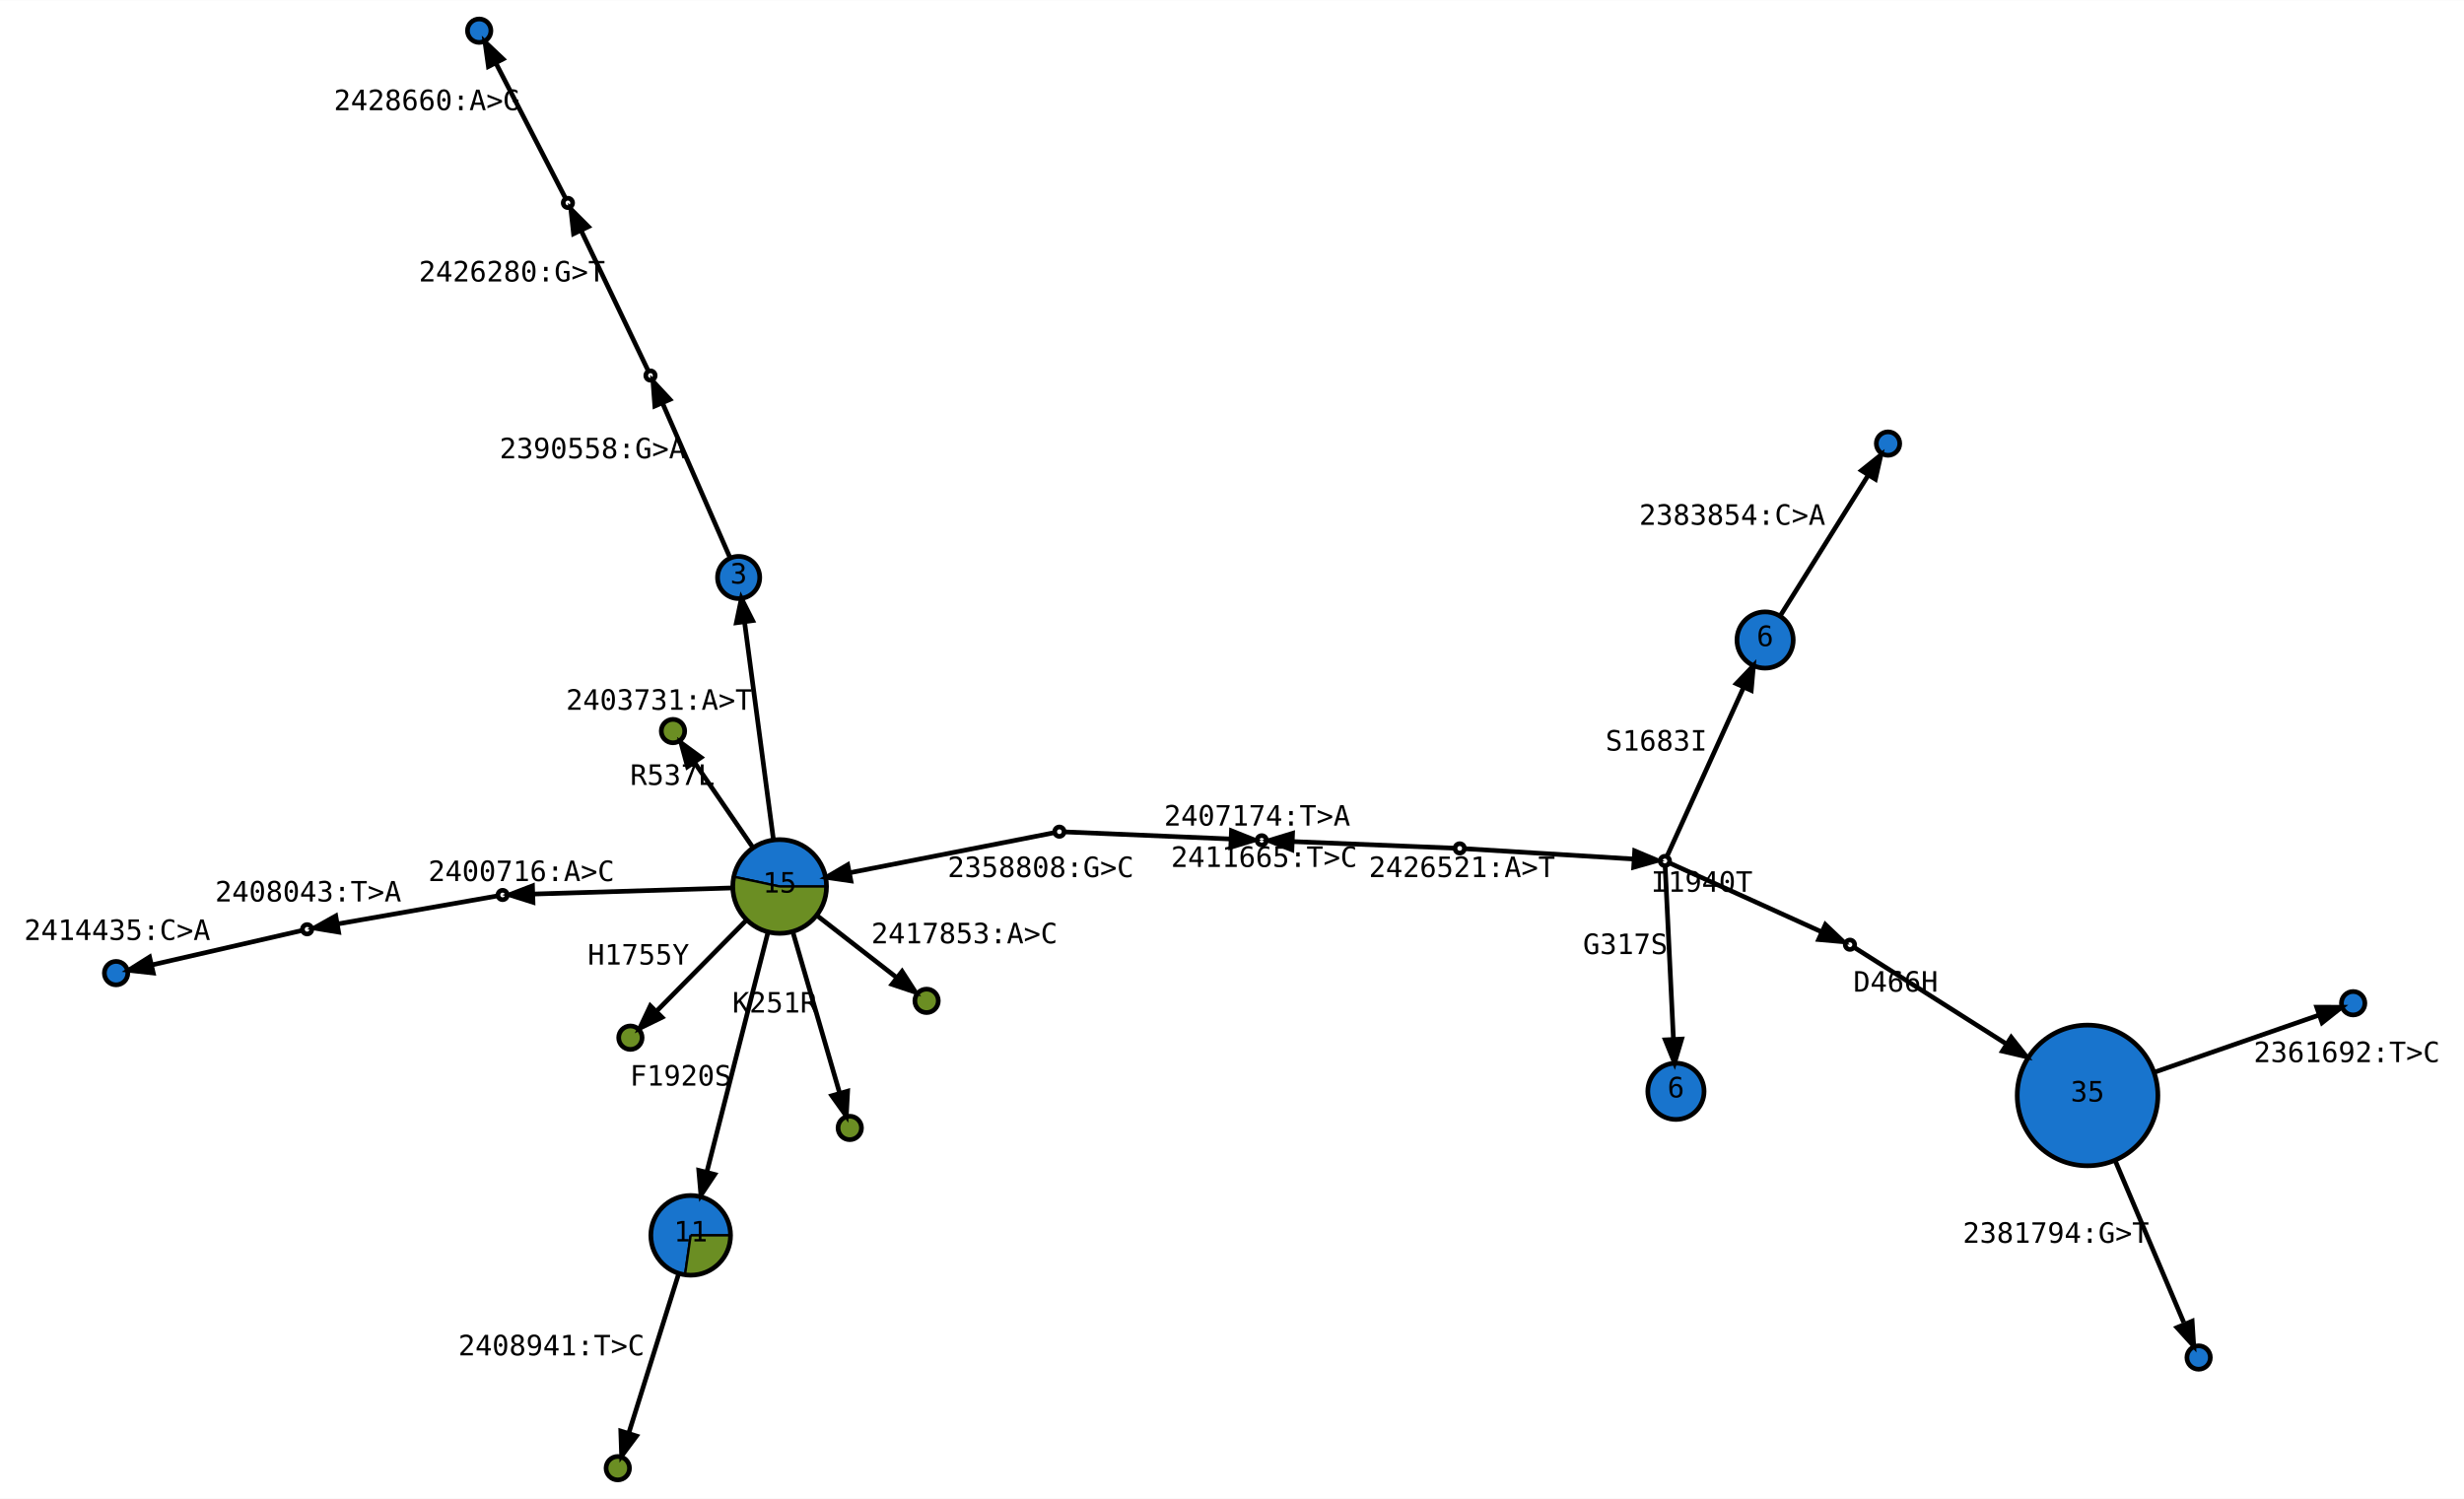
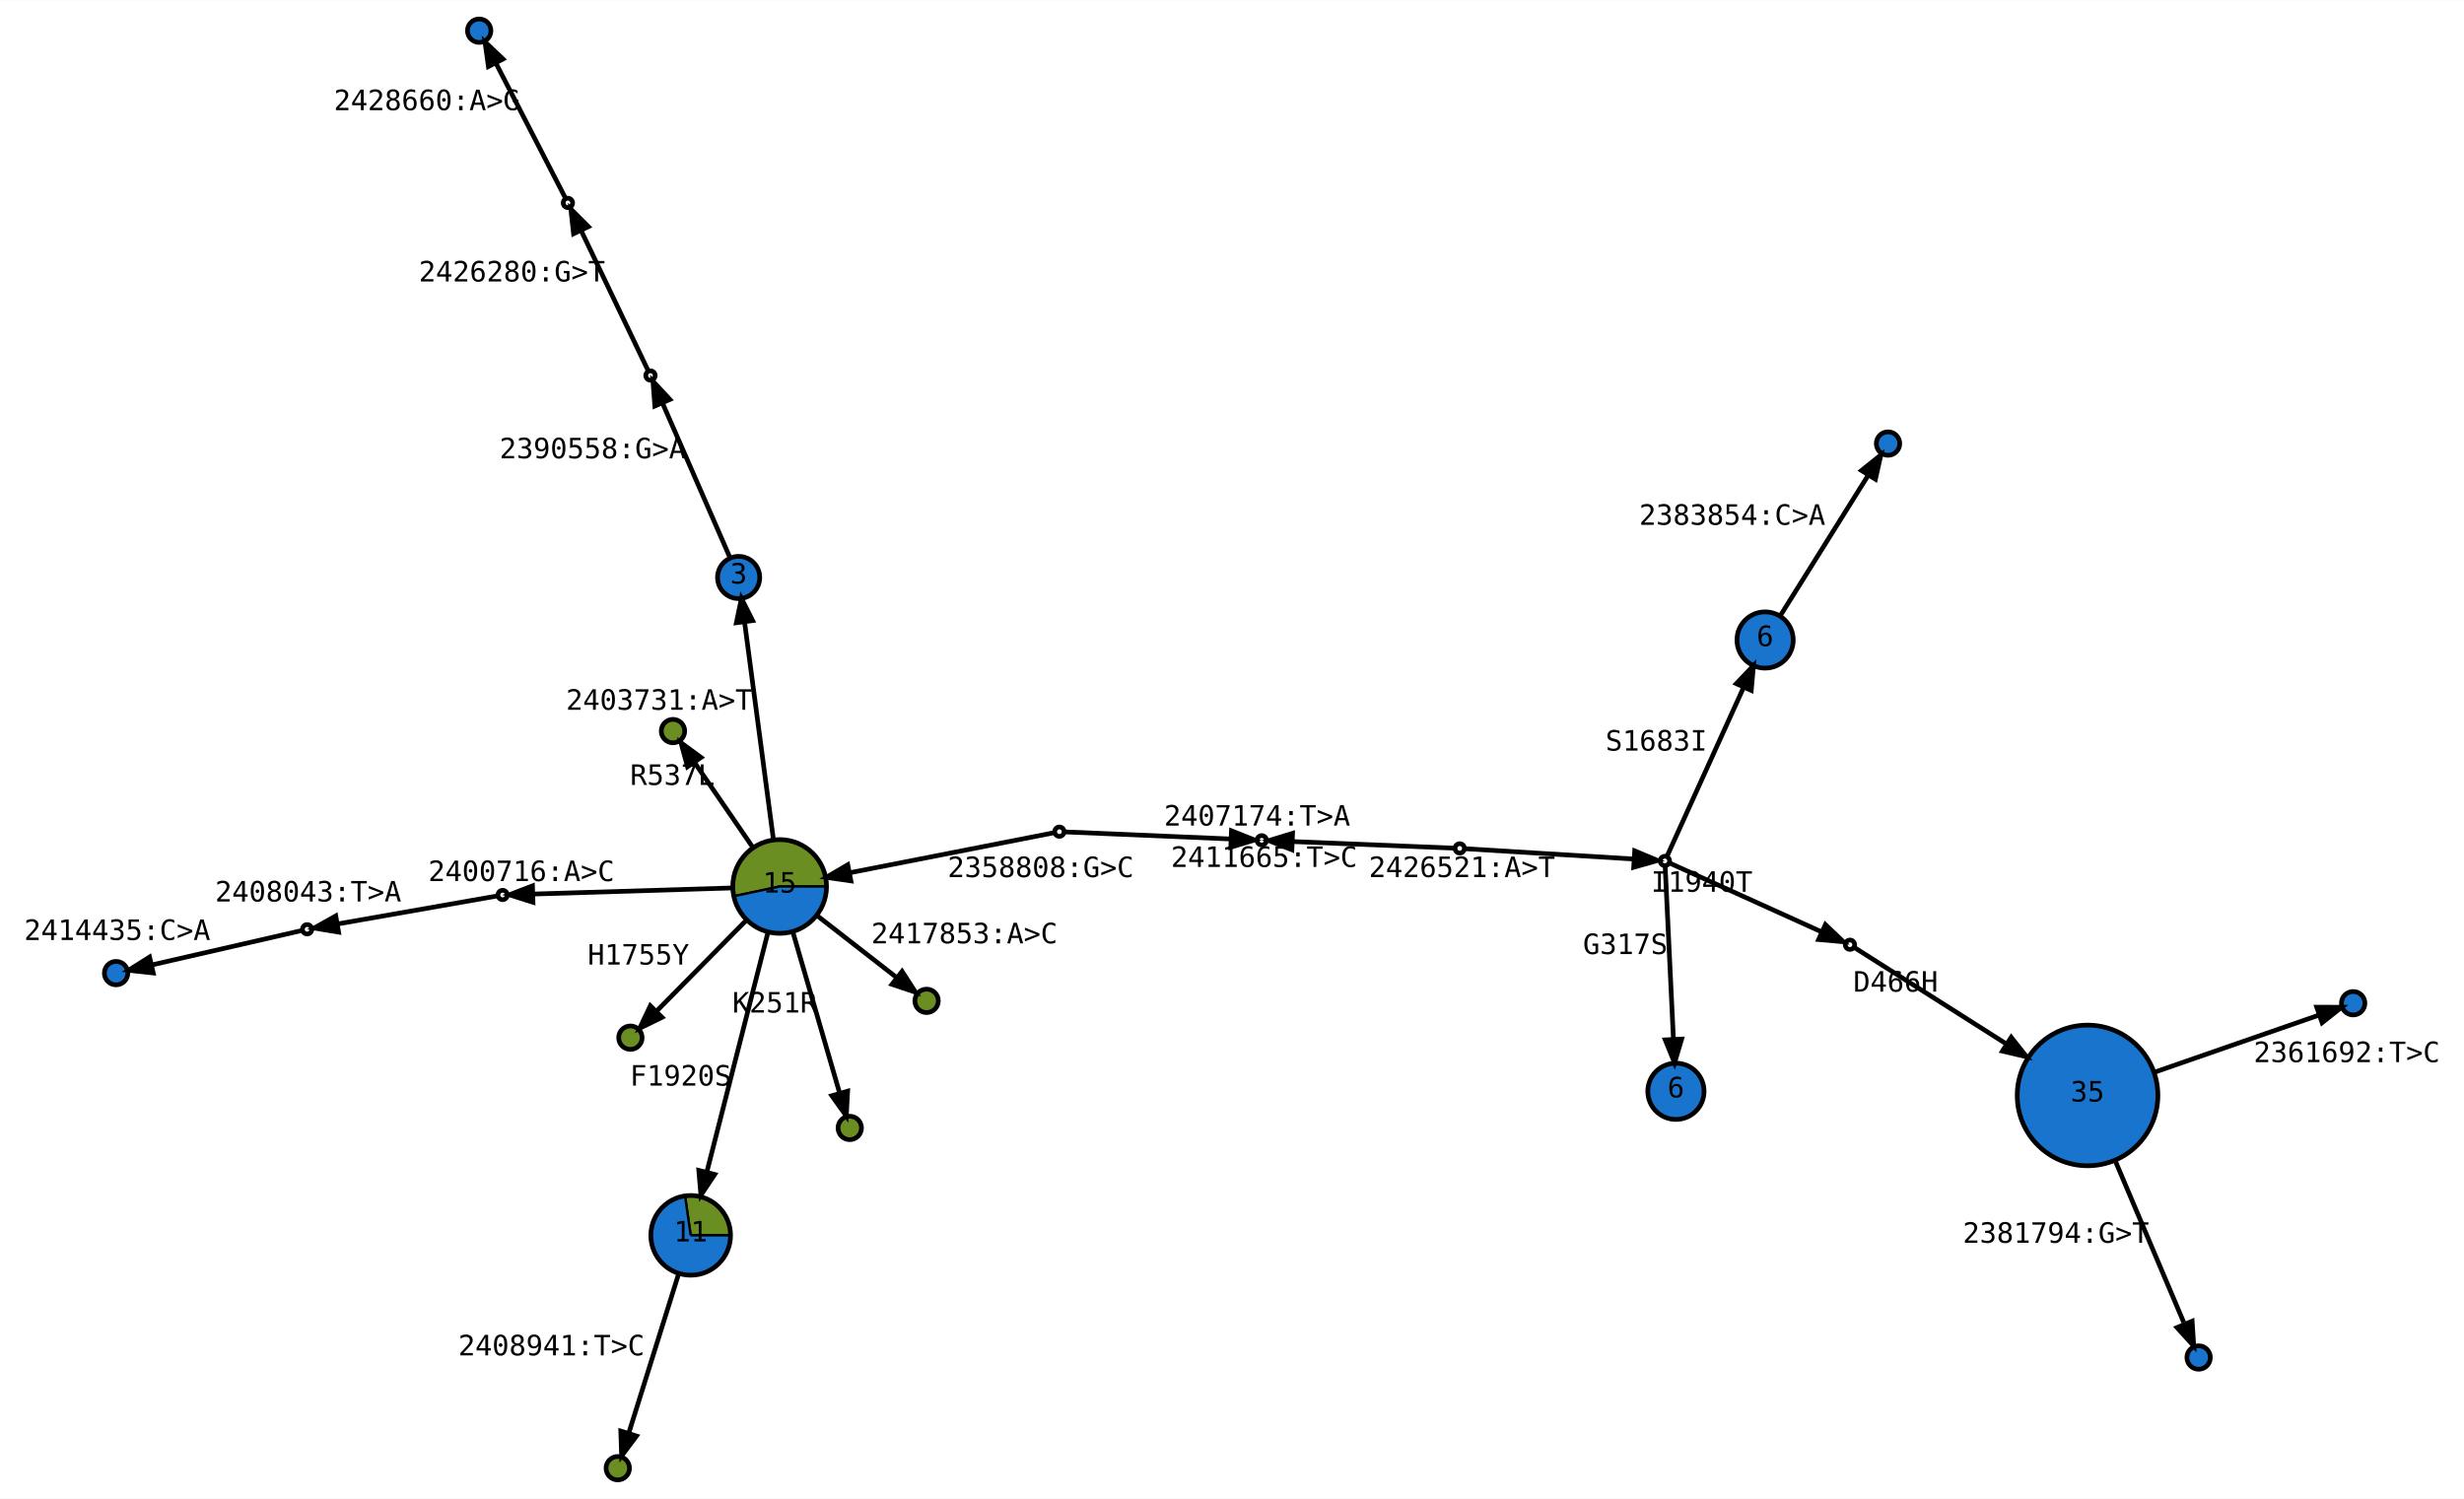
<svg xmlns="http://www.w3.org/2000/svg" width="526pt" height="320pt" viewBox="0.00 0.00 525.57 319.64">
  <g id="graph0" class="graph" transform="scale(1 1) rotate(0) translate(237.138 182.792)">
    <polygon fill="white" stroke="none" points="-237.138,136.843 -237.138,-182.792 288.43,-182.792 288.43,136.843 -237.138,136.843" />
    <g id="node1" class="node">
-       <path fill="#1874cd" stroke="black" stroke-width="0.5" d="M-89.814,80.674C-89.814,80.674 -81.314,80.674 -81.314,80.674 -81.314,80.269 -81.343,79.865 -81.4,79.464 -81.458,79.064 -81.544,78.668 -81.658,78.279 -81.772,77.891 -81.914,77.511 -82.082,77.143 -82.25,76.775 -82.445,76.419 -82.663,76.078 -82.882,75.738 -83.125,75.413 -83.39,75.108 -83.655,74.802 -83.942,74.515 -84.248,74.25 -84.554,73.985 -84.878,73.742 -85.219,73.523 -85.559,73.304 -85.915,73.11 -86.283,72.942 -86.651,72.774 -87.031,72.632 -87.419,72.518 -87.808,72.404 -88.204,72.318 -88.604,72.26 -89.005,72.203 -89.409,72.174 -89.814,72.174 -90.219,72.174 -90.623,72.203 -91.024,72.26 -91.424,72.318 -91.82,72.404 -92.209,72.518 -92.597,72.632 -92.977,72.774 -93.345,72.942 -93.713,73.11 -94.069,73.304 -94.409,73.523 -94.75,73.742 -95.074,73.985 -95.38,74.25 -95.686,74.515 -95.973,74.802 -96.238,75.108 -96.503,75.413 -96.746,75.738 -96.965,76.078 -97.183,76.419 -97.378,76.775 -97.546,77.143 -97.714,77.511 -97.856,77.891 -97.97,78.279 -98.084,78.668 -98.17,79.064 -98.228,79.464 -98.285,79.865 -98.314,80.269 -98.314,80.674 -98.314,81.079 -98.285,81.483 -98.228,81.883 -98.17,82.284 -98.084,82.68 -97.97,83.069 -97.856,83.457 -97.714,83.837 -97.546,84.205 -97.378,84.573 -97.183,84.929 -96.965,85.269 -96.746,85.61 -96.503,85.934 -96.238,86.24 -95.973,86.546 -95.686,86.833 -95.38,87.098 -95.074,87.363 -94.75,87.606 -94.409,87.825 -94.069,88.043 -93.713,88.238 -93.345,88.406 -92.977,88.574 -92.597,88.716 -92.209,88.83 -91.82,88.944 -91.424,89.03 -91.024,89.087 -91.024,89.087 -89.814,80.674 -89.814,80.674" />
-       <path fill="olivedrab" stroke="black" stroke-width="0.5" d="M-89.814,80.674C-89.814,80.674 -91.024,89.087 -91.024,89.087 -90.422,89.174 -89.814,89.195 -89.208,89.152 -88.602,89.109 -88.002,89.001 -87.419,88.83 -86.836,88.658 -86.273,88.425 -85.74,88.134 -85.207,87.843 -84.707,87.496 -84.248,87.098 -83.789,86.7 -83.373,86.254 -83.009,85.768 -82.645,85.281 -82.335,84.757 -82.082,84.205 -81.83,83.652 -81.637,83.074 -81.508,82.481 -81.379,81.887 -81.314,81.281 -81.314,80.674 -81.314,80.674 -89.814,80.674 -89.814,80.674" />
+       <path fill="olivedrab" stroke="black" stroke-width="0.5" d="M-89.814,80.674C-89.814,80.674 -81.314,80.674 -81.314,80.674 -81.314,80.066 -81.379,79.461 -81.508,78.867 -81.637,78.273 -81.83,77.695 -82.082,77.143 -82.335,76.59 -82.645,76.066 -83.009,75.58 -83.373,75.094 -83.789,74.648 -84.248,74.25 -84.707,73.852 -85.207,73.505 -85.74,73.214 -86.273,72.922 -86.836,72.689 -87.419,72.518 -88.002,72.347 -88.602,72.239 -89.208,72.195 -89.814,72.152 -90.422,72.174 -91.024,72.26 -91.024,72.26 -89.814,80.674 -89.814,80.674" />
+       <path fill="#1874cd" stroke="black" stroke-width="0.5" d="M-89.814,80.674C-89.814,80.674 -91.024,72.26 -91.024,72.26 -91.424,72.318 -91.82,72.404 -92.209,72.518 -92.597,72.632 -92.977,72.774 -93.345,72.942 -93.713,73.11 -94.069,73.304 -94.409,73.523 -94.75,73.742 -95.074,73.985 -95.38,74.25 -95.686,74.515 -95.973,74.802 -96.238,75.108 -96.503,75.413 -96.746,75.738 -96.965,76.078 -97.183,76.419 -97.378,76.775 -97.546,77.143 -97.714,77.511 -97.856,77.891 -97.97,78.279 -98.084,78.668 -98.17,79.064 -98.228,79.464 -98.285,79.865 -98.314,80.269 -98.314,80.674 -98.314,81.079 -98.285,81.483 -98.228,81.883 -98.17,82.284 -98.084,82.68 -97.97,83.069 -97.856,83.457 -97.714,83.837 -97.546,84.205 -97.378,84.573 -97.183,84.929 -96.965,85.269 -96.746,85.61 -96.503,85.934 -96.238,86.24 -95.973,86.546 -95.686,86.833 -95.38,87.098 -95.074,87.363 -94.75,87.606 -94.409,87.825 -94.069,88.043 -93.713,88.238 -93.345,88.406 -92.977,88.574 -92.597,88.716 -92.209,88.83 -91.82,88.944 -91.424,89.03 -91.024,89.087 -90.623,89.145 -90.219,89.174 -89.814,89.174 -89.409,89.174 -89.005,89.145 -88.604,89.087 -88.204,89.03 -87.808,88.944 -87.419,88.83 -87.031,88.716 -86.651,88.574 -86.283,88.406 -85.915,88.238 -85.559,88.043 -85.219,87.825 -84.878,87.606 -84.554,87.363 -84.248,87.098 -83.942,86.833 -83.655,86.546 -83.39,86.24 -83.125,85.934 -82.882,85.61 -82.663,85.269 -82.445,84.929 -82.25,84.573 -82.082,84.205 -81.914,83.837 -81.772,83.457 -81.658,83.069 -81.544,82.68 -81.458,82.284 -81.4,81.883 -81.343,81.483 -81.314,81.079 -81.314,80.674 -81.314,80.674 -89.814,80.674 -89.814,80.674" />
      <ellipse fill="none" stroke="black" cx="-89.814" cy="80.674" rx="8.5" ry="8.5" />
      <text text-anchor="middle" x="-89.814" y="81.974" font-family="monospace" font-size="6.00">11</text>
    </g>
    <g id="node9" class="node">
      <ellipse fill="olivedrab" stroke="black" cx="-105.366" cy="130.343" rx="2.5" ry="2.5" />
    </g>
    <g id="edge2" class="edge">
      <path fill="none" stroke="black" d="M-92.382,88.876C-95.326,98.278 -100.113,113.568 -102.979,122.72" />
      <polygon fill="black" stroke="black" points="-101.382,123.476 -104.546,127.725 -104.722,122.43 -101.382,123.476" />
      <text text-anchor="middle" x="-119.519" y="106.277" font-family="monospace" font-size="6.00">2408941:T&gt;C</text>
    </g>
    <g id="node2" class="node">
-       <path fill="#1874cd" stroke="black" stroke-width="0.5" d="M-70.84,6.257C-70.84,6.257 -60.84,6.257 -60.84,6.257 -60.84,5.645 -60.896,5.035 -61.007,4.434 -61.118,3.833 -61.285,3.244 -61.504,2.673 -61.723,2.102 -61.994,1.553 -62.313,1.032 -62.633,0.511 -62.999,0.02 -63.408,-0.435 -63.817,-0.889 -64.267,-1.305 -64.752,-1.677 -65.237,-2.049 -65.755,-2.376 -66.3,-2.653 -66.844,-2.931 -67.413,-3.158 -67.999,-3.332 -68.586,-3.505 -69.186,-3.625 -69.794,-3.689 -70.402,-3.752 -71.015,-3.76 -71.624,-3.712 -72.234,-3.665 -72.837,-3.561 -73.428,-3.403 -74.018,-3.244 -74.593,-3.032 -75.145,-2.769 -75.696,-2.506 -76.223,-2.193 -76.717,-1.833 -77.212,-1.474 -77.672,-1.07 -78.093,-0.627 -78.514,-0.183 -78.893,0.298 -79.226,0.81 -79.559,1.323 -79.844,1.865 -80.078,2.43 -80.312,2.995 -80.494,3.58 -80.621,4.178 -80.621,4.178 -70.84,6.257 -70.84,6.257" />
-       <path fill="olivedrab" stroke="black" stroke-width="0.5" d="M-70.84,6.257C-70.84,6.257 -80.621,4.178 -80.621,4.178 -80.766,4.861 -80.84,5.558 -80.84,6.257 -80.84,6.955 -80.766,7.652 -80.621,8.336 -80.476,9.019 -80.259,9.686 -79.975,10.324 -79.691,10.962 -79.341,11.569 -78.93,12.135 -78.519,12.7 -78.05,13.221 -77.531,13.688 -77.012,14.156 -76.445,14.568 -75.84,14.917 -75.234,15.266 -74.594,15.551 -73.93,15.767 -73.265,15.983 -72.58,16.129 -71.885,16.202 -71.19,16.275 -70.489,16.275 -69.794,16.202 -69.099,16.129 -68.414,15.983 -67.749,15.767 -67.085,15.551 -66.445,15.266 -65.84,14.917 -65.234,14.568 -64.668,14.156 -64.148,13.688 -63.629,13.221 -63.16,12.7 -62.749,12.135 -62.339,11.569 -61.988,10.962 -61.704,10.324 -61.42,9.686 -61.203,9.019 -61.058,8.336 -60.913,7.652 -60.84,6.955 -60.84,6.257 -60.84,6.257 -70.84,6.257 -70.84,6.257" />
+       <path fill="olivedrab" stroke="black" stroke-width="0.5" d="M-70.84,6.257C-70.84,6.257 -60.84,6.257 -60.84,6.257 -60.84,5.558 -60.913,4.861 -61.058,4.178 -61.203,3.494 -61.42,2.828 -61.704,2.189 -61.988,1.551 -62.339,0.944 -62.749,0.379 -63.16,-0.186 -63.629,-0.707 -64.148,-1.175 -64.668,-1.642 -65.234,-2.054 -65.84,-2.404 -66.445,-2.753 -67.085,-3.038 -67.749,-3.254 -68.414,-3.47 -69.099,-3.615 -69.794,-3.689 -70.489,-3.762 -71.19,-3.762 -71.885,-3.689 -72.58,-3.615 -73.265,-3.47 -73.93,-3.254 -74.594,-3.038 -75.234,-2.753 -75.84,-2.404 -76.445,-2.054 -77.012,-1.642 -77.531,-1.175 -78.05,-0.707 -78.519,-0.186 -78.93,0.379 -79.341,0.944 -79.691,1.551 -79.975,2.189 -80.259,2.828 -80.476,3.494 -80.621,4.178 -80.766,4.861 -80.84,5.558 -80.84,6.257 -80.84,6.955 -80.766,7.652 -80.621,8.336 -80.621,8.336 -70.84,6.257 -70.84,6.257" />
+       <path fill="#1874cd" stroke="black" stroke-width="0.5" d="M-70.84,6.257C-70.84,6.257 -80.621,8.336 -80.621,8.336 -80.494,8.934 -80.312,9.519 -80.078,10.084 -79.844,10.648 -79.559,11.19 -79.226,11.703 -78.893,12.216 -78.514,12.697 -78.093,13.14 -77.672,13.584 -77.212,13.988 -76.717,14.347 -76.223,14.706 -75.696,15.019 -75.145,15.283 -74.593,15.546 -74.018,15.758 -73.428,15.916 -72.837,16.074 -72.234,16.178 -71.624,16.226 -71.015,16.274 -70.402,16.266 -69.794,16.202 -69.186,16.138 -68.586,16.018 -67.999,15.845 -67.413,15.671 -66.844,15.444 -66.3,15.167 -65.755,14.889 -65.237,14.562 -64.752,14.19 -64.267,13.818 -63.817,13.402 -63.408,12.948 -62.999,12.494 -62.633,12.003 -62.313,11.482 -61.994,10.96 -61.723,10.411 -61.504,9.84 -61.285,9.27 -61.118,8.68 -61.007,8.079 -60.896,7.478 -60.84,6.868 -60.84,6.257 -60.84,6.257 -70.84,6.257 -70.84,6.257" />
      <ellipse fill="none" stroke="black" cx="-70.84" cy="6.257" rx="10" ry="10" />
      <text text-anchor="middle" x="-70.84" y="7.557" font-family="monospace" font-size="6.00">15</text>
    </g>
    <g id="edge1" class="edge">
      <path fill="none" stroke="black" d="M-73.32,15.985C-76.648,29.038 -82.576,52.285 -86.345,67.068" />
      <polygon fill="black" stroke="black" points="-84.696,67.684 -87.627,72.096 -88.087,66.819 -84.696,67.684" />
      <text text-anchor="middle" x="-91.946" y="48.731" font-family="monospace" font-size="6.00">F1920S</text>
    </g>
    <g id="node3" class="node">
      <ellipse fill="#1874cd" stroke="black" cx="-79.586" cy="-59.658" rx="4.5" ry="4.5" />
      <text text-anchor="middle" x="-79.586" y="-58.358" font-family="monospace" font-size="6.00">3</text>
    </g>
    <g id="edge3" class="edge">
      <path fill="none" stroke="black" d="M-72.168,-3.754C-73.827,-16.258 -76.647,-37.51 -78.29,-49.896" />
      <polygon fill="black" stroke="black" points="-80.07,-50 -78.993,-55.187 -76.6,-50.461 -80.07,-50" />
      <text text-anchor="middle" x="-96.549" y="-31.436" font-family="monospace" font-size="6.00">2403731:A&gt;T</text>
    </g>
    <g id="node6" class="node">
      <ellipse fill="olivedrab" stroke="black" cx="-93.59" cy="-26.892" rx="2.5" ry="2.5" />
    </g>
    <g id="edge7" class="edge">
      <path fill="none" stroke="black" d="M-76.581,-2.108C-80.372,-7.632 -85.28,-14.783 -88.849,-19.983" />
      <polygon fill="black" stroke="black" points="-90.494,-19.288 -91.88,-24.401 -87.608,-21.268 -90.494,-19.288" />
      <text text-anchor="middle" x="-93.7" y="-15.409" font-family="monospace" font-size="6.00">R537L</text>
    </g>
    <g id="node7" class="node">
      <ellipse fill="olivedrab" stroke="black" cx="-102.675" cy="38.511" rx="2.5" ry="2.5" />
    </g>
    <g id="edge8" class="edge">
      <path fill="none" stroke="black" d="M-77.905,13.415C-83.629,19.215 -91.594,27.284 -96.931,32.691" />
      <polygon fill="black" stroke="black" points="-95.932,34.17 -100.69,36.499 -98.423,31.712 -95.932,34.17" />
      <text text-anchor="middle" x="-100.952" y="22.914" font-family="monospace" font-size="6.00">H1755Y</text>
    </g>
    <g id="node8" class="node">
      <ellipse fill="olivedrab" stroke="black" cx="-39.498" cy="30.653" rx="2.5" ry="2.5" />
    </g>
    <g id="edge9" class="edge">
      <path fill="none" stroke="black" d="M-62.931,12.413C-57.708,16.478 -50.947,21.741 -46.03,25.568" />
      <polygon fill="black" stroke="black" points="-44.724,24.367 -41.853,28.819 -46.874,27.129 -44.724,24.367" />
      <text text-anchor="middle" x="-31.434" y="18.383" font-family="monospace" font-size="6.00">2417853:A&gt;C</text>
    </g>
    <g id="node10" class="node">
      <ellipse fill="olivedrab" stroke="black" cx="-55.884" cy="57.764" rx="2.5" ry="2.5" />
    </g>
    <g id="edge10" class="edge">
      <path fill="none" stroke="black" d="M-67.956,16.188C-65.059,26.164 -60.661,41.311 -58.05,50.304" />
      <polygon fill="black" stroke="black" points="-56.339,49.92 -56.626,55.21 -59.701,50.896 -56.339,49.92" />
      <text text-anchor="middle" x="-71.894" y="33.142" font-family="monospace" font-size="6.00">K251R</text>
    </g>
    <g id="node18" class="node">
      <ellipse fill="white" stroke="black" cx="-129.927" cy="8.071" rx="1" ry="1" />
    </g>
    <g id="edge4" class="edge">
      <path fill="none" stroke="black" d="M-80.863,6.565C-92.963,6.936 -112.97,7.551 -123.3,7.868" />
      <polygon fill="black" stroke="black" points="-123.458,9.624 -128.51,8.028 -123.566,6.125 -123.458,9.624" />
      <text text-anchor="middle" x="-125.933" y="5.104" font-family="monospace" font-size="6.00">2400716:A&gt;C</text>
    </g>
    <g id="node23" class="node">
      <ellipse fill="white" stroke="black" cx="-98.391" cy="-102.732" rx="1" ry="1" />
    </g>
    <g id="edge15" class="edge">
      <path fill="none" stroke="black" d="M-81.458,-63.945C-84.839,-71.691 -91.971,-88.027 -95.812,-96.825" />
      <polygon fill="black" stroke="black" points="-97.461,-96.23 -97.858,-101.512 -94.254,-97.63 -97.461,-96.23" />
      <text text-anchor="middle" x="-110.722" y="-85.076" font-family="monospace" font-size="6.00">2390558:G&gt;A</text>
    </g>
    <g id="node4" class="node">
      <ellipse fill="#1874cd" stroke="black" cx="-212.376" cy="24.739" rx="2.5" ry="2.5" />
    </g>
    <g id="node5" class="node">
      <ellipse fill="#1874cd" stroke="black" cx="-134.927" cy="-176.292" rx="2.5" ry="2.5" />
    </g>
    <g id="node11" class="node">
      <ellipse fill="#1874cd" stroke="black" cx="208.136" cy="50.832" rx="15" ry="15" />
      <text text-anchor="middle" x="208.136" y="52.132" font-family="monospace" font-size="6.00">35</text>
    </g>
    <g id="node15" class="node">
      <ellipse fill="#1874cd" stroke="black" cx="264.789" cy="31.162" rx="2.5" ry="2.5" />
    </g>
    <g id="edge18" class="edge">
      <path fill="none" stroke="black" d="M222.432,45.868C233.512,42.022 248.422,36.845 257.277,33.77" />
      <polygon fill="black" stroke="black" points="257.021,32.007 262.319,32.02 258.169,35.313 257.021,32.007" />
      <text text-anchor="middle" x="263.43" y="43.725" font-family="monospace" font-size="6.00">2361692:T&gt;C</text>
    </g>
    <g id="node16" class="node">
      <ellipse fill="#1874cd" stroke="black" cx="231.828" cy="106.735" rx="2.5" ry="2.5" />
    </g>
    <g id="edge19" class="edge">
      <path fill="none" stroke="black" d="M213.993,64.65C218.624,75.579 224.914,90.419 228.653,99.243" />
      <polygon fill="black" stroke="black" points="230.444,98.983 230.784,104.27 227.221,100.349 230.444,98.983" />
      <text text-anchor="middle" x="201.391" y="82.266" font-family="monospace" font-size="6.00">2381794:G&gt;T</text>
    </g>
    <g id="node12" class="node">
      <ellipse fill="#1874cd" stroke="black" cx="139.356" cy="-46.321" rx="6" ry="6" />
      <text text-anchor="middle" x="139.356" y="-45.021" font-family="monospace" font-size="6.00">6</text>
    </g>
    <g id="node14" class="node">
      <ellipse fill="#1874cd" stroke="black" cx="165.578" cy="-88.221" rx="2.5" ry="2.5" />
    </g>
    <g id="edge22" class="edge">
      <path fill="none" stroke="black" d="M142.571,-51.458C147.282,-58.987 156.069,-73.028 161.314,-81.409" />
      <polygon fill="black" stroke="black" points="159.918,-82.477 164.054,-85.787 162.885,-80.621 159.918,-82.477" />
      <text text-anchor="middle" x="132.357" y="-70.894" font-family="monospace" font-size="6.00">2383854:C&gt;A</text>
    </g>
    <g id="node13" class="node">
      <ellipse fill="#1874cd" stroke="black" cx="120.338" cy="49.95" rx="6" ry="6" />
      <text text-anchor="middle" x="120.338" y="51.25" font-family="monospace" font-size="6.00">6</text>
    </g>
    <g id="node17" class="node">
      <ellipse fill="white" stroke="black" cx="117.983" cy="0.809" rx="1" ry="1" />
    </g>
    <g id="edge23" class="edge">
      <path fill="none" stroke="black" d="M118.511,-0.356C120.716,-5.218 129.322,-24.194 134.762,-36.192" />
      <polygon fill="black" stroke="black" points="133.214,-37.014 136.873,-40.845 136.401,-35.569 133.214,-37.014" />
      <text text-anchor="middle" x="116.159" y="-22.729" font-family="monospace" font-size="6.00">S1683I</text>
    </g>
    <g id="edge24" class="edge">
      <path fill="none" stroke="black" d="M118.041,2.024C118.28,6.997 119.197,26.131 119.797,38.667" />
      <polygon fill="black" stroke="black" points="121.556,38.809 120.047,43.888 118.06,38.977 121.556,38.809" />
      <text text-anchor="middle" x="109.54" y="20.675" font-family="monospace" font-size="6.00">G317S</text>
    </g>
    <g id="node25" class="node">
      <ellipse fill="white" stroke="black" cx="157.456" cy="18.679" rx="1" ry="1" />
    </g>
    <g id="edge21" class="edge">
      <path fill="none" stroke="black" d="M118.959,1.251C123.363,3.245 141.598,11.5 151.307,15.895" />
      <polygon fill="black" stroke="black" points="152.217,14.386 156.051,18.043 150.774,17.575 152.217,14.386" />
      <text text-anchor="middle" x="125.859" y="7.381" font-family="monospace" font-size="6.00">I1940T</text>
    </g>
    <g id="node19" class="node">
      <ellipse fill="white" stroke="black" cx="-171.629" cy="15.39" rx="1" ry="1" />
    </g>
    <g id="edge5" class="edge">
      <path fill="none" stroke="black" d="M-130.957,8.252C-135.611,9.069 -154.875,12.45 -165.133,14.25" />
      <polygon fill="black" stroke="black" points="-164.918,15.989 -170.145,15.13 -165.523,12.542 -164.918,15.989" />
      <text text-anchor="middle" x="-171.397" y="9.464" font-family="monospace" font-size="6.00">2408043:T&gt;A</text>
    </g>
    <g id="edge6" class="edge">
      <path fill="none" stroke="black" d="M-172.636,15.621C-176.98,16.618 -194.354,20.604 -204.636,22.963" />
      <polygon fill="black" stroke="black" points="-204.454,24.717 -209.718,24.129 -205.236,21.305 -204.454,24.717" />
      <text text-anchor="middle" x="-212.138" y="17.666" font-family="monospace" font-size="6.00">2414435:C&gt;A</text>
    </g>
    <g id="node20" class="node">
      <ellipse fill="white" stroke="black" cx="-11.171" cy="-5.434" rx="1" ry="1" />
    </g>
    <g id="edge11" class="edge">
      <path fill="none" stroke="black" d="M-12.206,-5.231C-17.323,-4.229 -40.281,0.269 -55.905,3.331" />
      <polygon fill="black" stroke="black" points="-55.643,5.062 -60.886,4.306 -56.316,1.628 -55.643,5.062" />
      <text text-anchor="middle" x="-15.15" y="4.26" font-family="monospace" font-size="6.00">2358808:G&gt;C</text>
    </g>
    <g id="node21" class="node">
      <ellipse fill="white" stroke="black" cx="31.991" cy="-3.592" rx="1" ry="1" />
    </g>
    <g id="edge12" class="edge">
      <path fill="none" stroke="black" d="M-10.104,-5.389C-5.288,-5.183 14.651,-4.332 25.268,-3.879" />
      <polygon fill="black" stroke="black" points="25.534,-5.62 30.455,-3.658 25.385,-2.123 25.534,-5.62" />
      <text text-anchor="middle" x="31.016" y="-6.73" font-family="monospace" font-size="6.00">2407174:T&gt;A</text>
    </g>
    <g id="node22" class="node">
      <ellipse fill="white" stroke="black" cx="74.221" cy="-1.87" rx="1" ry="1" />
    </g>
    <g id="edge14" class="edge">
      <path fill="none" stroke="black" d="M75.303,-1.803C80.186,-1.504 100.402,-0.267 111.166,0.392" />
      <polygon fill="black" stroke="black" points="111.542,-1.338 116.426,0.714 111.328,2.155 111.542,-1.338" />
      <text text-anchor="middle" x="74.703" y="4.245" font-family="monospace" font-size="6.00">2426521:A&gt;T</text>
    </g>
    <g id="edge13" class="edge">
      <path fill="none" stroke="black" d="M73.177,-1.912C68.465,-2.104 48.957,-2.9 38.569,-3.324" />
      <polygon fill="black" stroke="black" points="38.418,-1.579 33.494,-3.531 38.561,-5.076 38.418,-1.579" />
      <text text-anchor="middle" x="32.492" y="2.085" font-family="monospace" font-size="6.00">2411665:T&gt;C</text>
    </g>
    <g id="node24" class="node">
      <ellipse fill="white" stroke="black" cx="-116.003" cy="-139.556" rx="1" ry="1" />
    </g>
    <g id="edge16" class="edge">
      <path fill="none" stroke="black" d="M-98.826,-103.642C-100.773,-107.712 -108.775,-124.442 -113.136,-133.561" />
      <polygon fill="black" stroke="black" points="-114.798,-132.98 -115.376,-138.245 -111.64,-134.49 -114.798,-132.98" />
      <text text-anchor="middle" x="-127.936" y="-122.799" font-family="monospace" font-size="6.00">2426280:G&gt;T</text>
    </g>
    <g id="edge17" class="edge">
      <path fill="none" stroke="black" d="M-116.471,-140.464C-118.488,-144.38 -126.557,-160.044 -131.332,-169.314" />
      <polygon fill="black" stroke="black" points="-132.959,-168.65 -133.693,-173.896 -129.847,-170.253 -132.959,-168.65" />
      <text text-anchor="middle" x="-146.064" y="-159.345" font-family="monospace" font-size="6.00">2428660:A&gt;G</text>
    </g>
    <g id="edge20" class="edge">
      <path fill="none" stroke="black" d="M158.335,19.237C162.175,21.673 177.845,31.614 190.596,39.704" />
      <polygon fill="black" stroke="black" points="191.85,38.426 195.134,42.583 189.975,41.382 191.85,38.426" />
      <text text-anchor="middle" x="167.206" y="28.692" font-family="monospace" font-size="6.00">D466H</text>
    </g>
  </g>
</svg>
